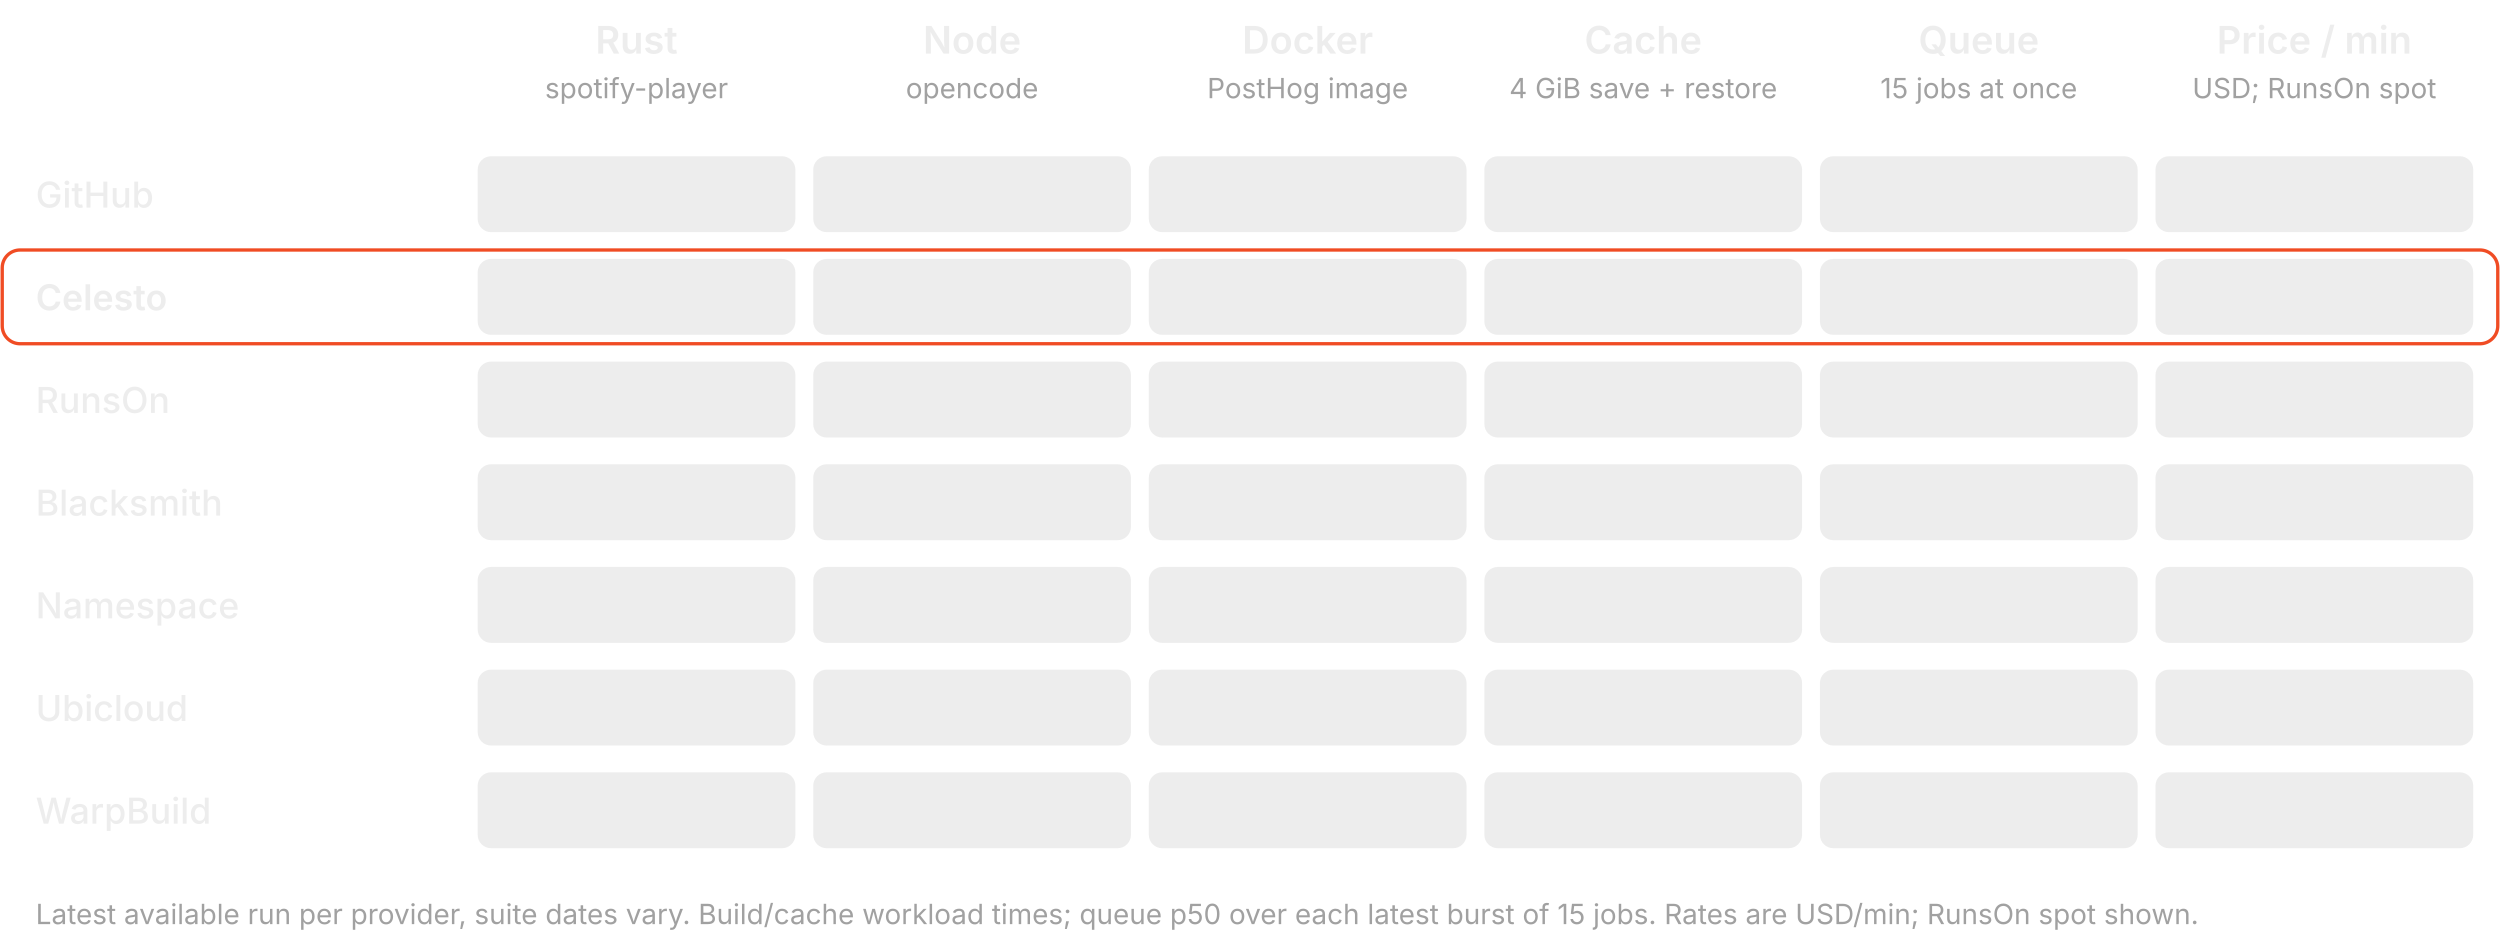
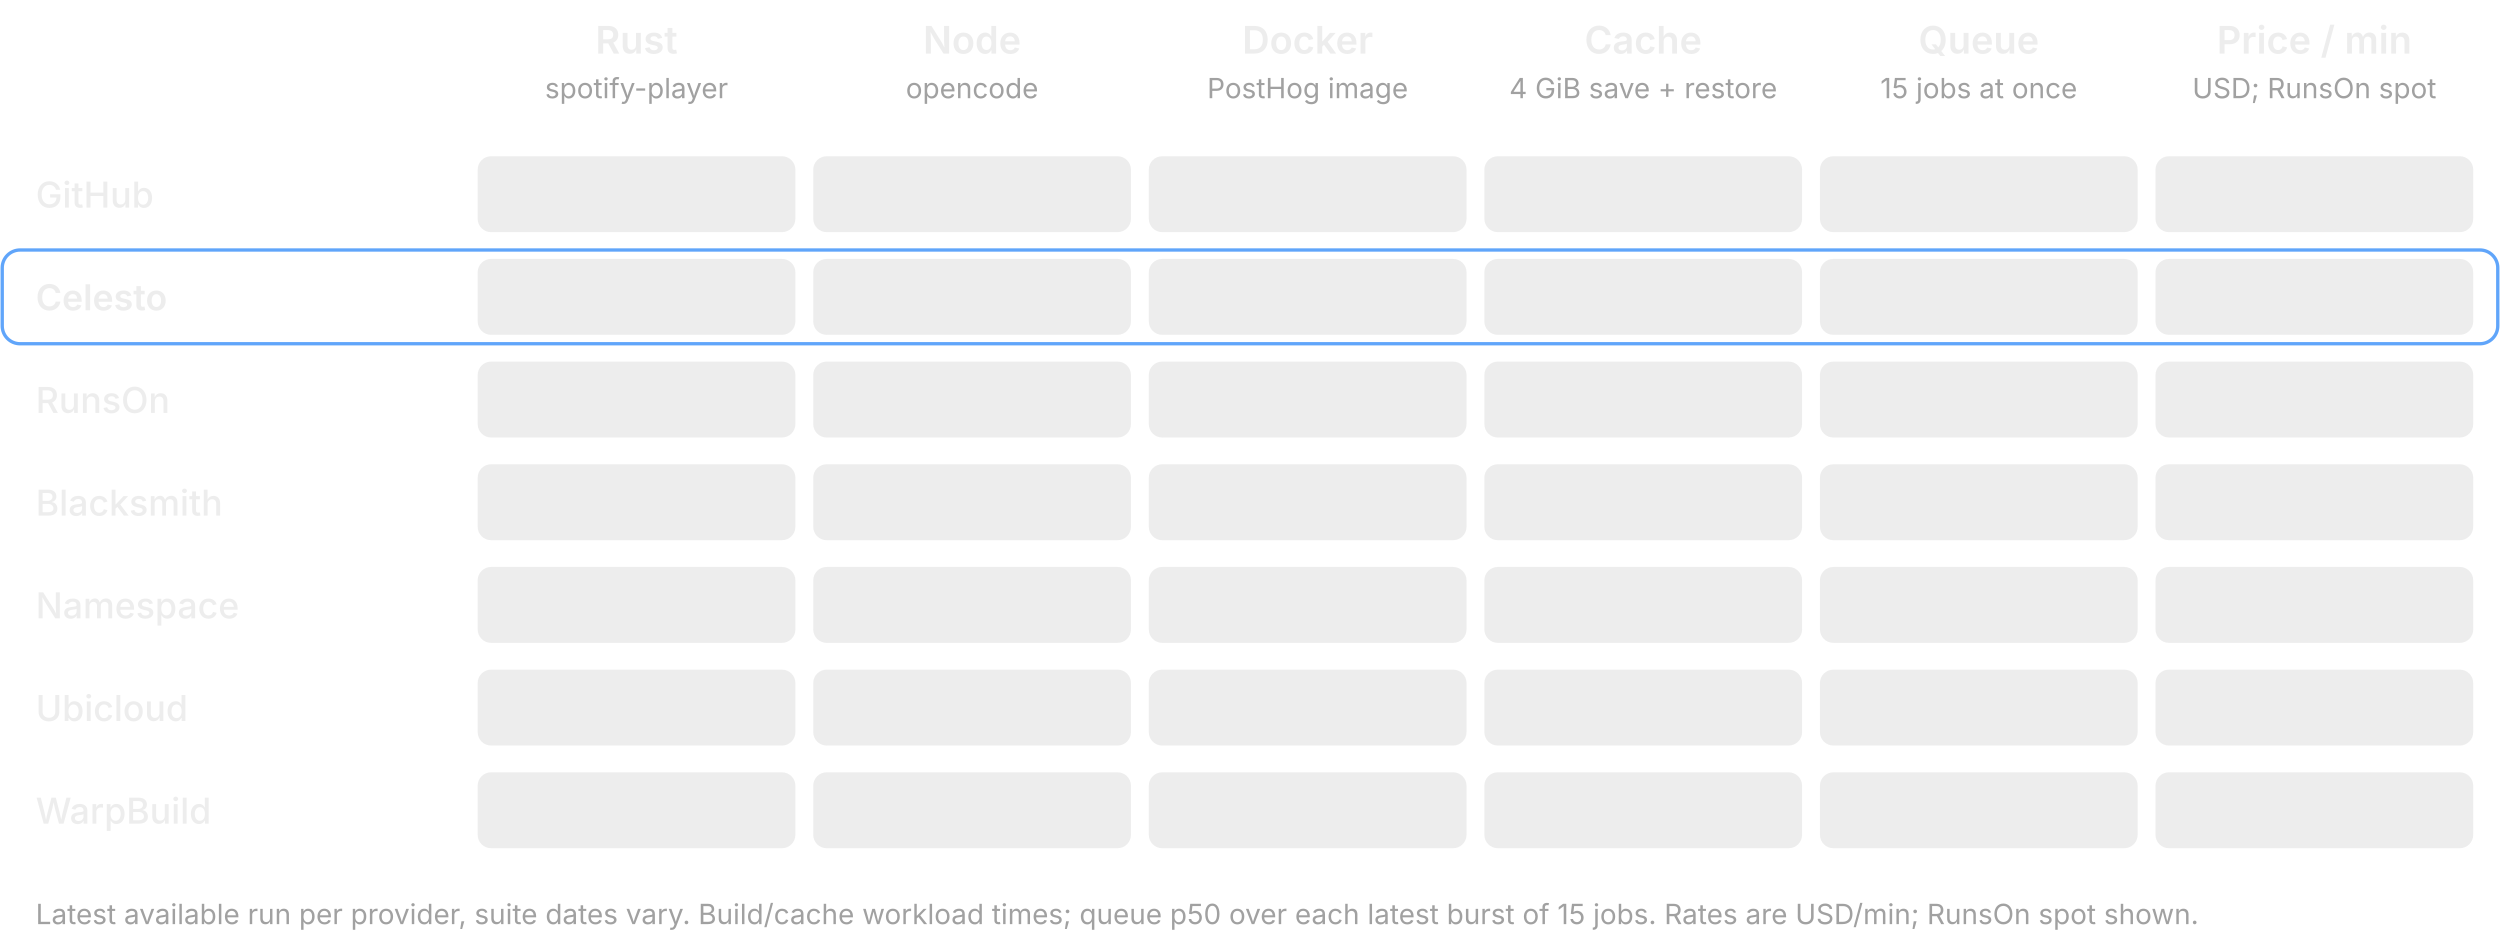
<svg xmlns="http://www.w3.org/2000/svg" viewBox="0 0 1120 424" font-family="Geist,Inter,-apple-system,BlinkMacSystemFont,Segoe UI,sans-serif">
  <style>.t{fill:#ededed}.m{fill:#a1a1a1}.n{fill:#8f8f8f;fill-opacity:.16}</style>
  <text x="285.167" y="24" text-anchor="middle" font-size="17" font-weight="600" class="t">Rust</text>
  <text x="285.167" y="44" text-anchor="middle" font-size="12.5" class="m">spotify-player</text>
  <text x="435.5" y="24" text-anchor="middle" font-size="17" font-weight="600" class="t">Node</text>
  <text x="435.5" y="44" text-anchor="middle" font-size="12.5" class="m">opencode</text>
  <text x="585.833" y="24" text-anchor="middle" font-size="17" font-weight="600" class="t">Docker</text>
  <text x="585.833" y="44" text-anchor="middle" font-size="12.5" class="m">PostHog image</text>
  <text x="736.167" y="24" text-anchor="middle" font-size="17" font-weight="600" class="t">Cache</text>
  <text x="736.167" y="44" text-anchor="middle" font-size="12.5" class="m">4 GiB save + restore</text>
  <text x="886.5" y="24" text-anchor="middle" font-size="17" font-weight="600" class="t">Queue</text>
  <text x="886.5" y="44" text-anchor="middle" font-size="12.5" class="m">15 jobs at once</text>
  <text x="1036.833" y="24" text-anchor="middle" font-size="17" font-weight="600" class="t">Price / min</text>
  <text x="1036.833" y="44" text-anchor="middle" font-size="12.5" class="m">USD; RunsOn spot</text>
  <text x="16" y="93" font-size="16" font-weight="500" class="t">GitHub</text>
  <rect x="214" y="70" width="142.333" height="34" rx="6" class="n" />
  <text x="285.167" y="93" text-anchor="middle" font-size="16" font-weight="400" font-family="Geist Mono,SFMono-Regular,Menlo,Consolas,monospace" class="t">3m 35s</text>
  <rect x="364.333" y="70" width="142.333" height="34" rx="6" class="n" />
  <text x="435.5" y="93" text-anchor="middle" font-size="16" font-weight="400" font-family="Geist Mono,SFMono-Regular,Menlo,Consolas,monospace" class="t">1m 38s</text>
  <rect x="514.667" y="70" width="142.333" height="34" rx="6" class="n" />
  <text x="585.833" y="93" text-anchor="middle" font-size="16" font-weight="400" font-family="Geist Mono,SFMono-Regular,Menlo,Consolas,monospace" class="t">12m 59s</text>
  <rect x="665" y="70" width="142.333" height="34" rx="6" class="n" />
  <text x="736.167" y="93" text-anchor="middle" font-size="16" font-weight="400" font-family="Geist Mono,SFMono-Regular,Menlo,Consolas,monospace" class="t">1m 20s</text>
  <rect x="815.333" y="70" width="142.333" height="34" rx="6" class="n" />
  <text x="886.5" y="93" text-anchor="middle" font-size="16" font-weight="400" font-family="Geist Mono,SFMono-Regular,Menlo,Consolas,monospace" class="t">3s</text>
  <rect x="965.667" y="70" width="142.333" height="34" rx="6" class="n" />
  <text x="1036.833" y="93" text-anchor="middle" font-size="13.5" font-weight="400" font-family="Geist Mono,SFMono-Regular,Menlo,Consolas,monospace" class="t">$0.0120</text>
-   <rect x="1" y="112" width="1118" height="42" rx="8" fill="none" stroke="#F04C24" stroke-width="1.5" />
+   <rect x="1" y="112" width="1118" height="42" rx="8" fill="none" stroke="#60A5FA" stroke-width="1.5" />
  <text x="16" y="139" font-size="16" font-weight="600" class="t">Celesto</text>
  <rect x="214" y="116" width="142.333" height="34" rx="6" class="n" />
  <text x="285.167" y="139" text-anchor="middle" font-size="16" font-weight="600" font-family="Geist Mono,SFMono-Regular,Menlo,Consolas,monospace" class="t">3m 28s</text>
  <rect x="364.333" y="116" width="142.333" height="34" rx="6" class="n" />
  <text x="435.5" y="139" text-anchor="middle" font-size="16" font-weight="600" font-family="Geist Mono,SFMono-Regular,Menlo,Consolas,monospace" class="t">1m 40s</text>
  <rect x="514.667" y="116" width="142.333" height="34" rx="6" class="n" />
  <text x="585.833" y="139" text-anchor="middle" font-size="16" font-weight="600" font-family="Geist Mono,SFMono-Regular,Menlo,Consolas,monospace" class="t">11m 10s</text>
  <rect x="665" y="116" width="142.333" height="34" rx="6" class="n" />
  <text x="736.167" y="139" text-anchor="middle" font-size="16" font-weight="600" font-family="Geist Mono,SFMono-Regular,Menlo,Consolas,monospace" class="t">47s</text>
  <rect x="815.333" y="116" width="142.333" height="34" rx="6" class="n" />
  <text x="886.5" y="139" text-anchor="middle" font-size="16" font-weight="600" font-family="Geist Mono,SFMono-Regular,Menlo,Consolas,monospace" class="t">16s</text>
  <rect x="965.667" y="116" width="142.333" height="34" rx="6" class="n" />
  <text x="1036.833" y="139" text-anchor="middle" font-size="13.5" font-weight="600" font-family="Geist Mono,SFMono-Regular,Menlo,Consolas,monospace" class="t">$0.00133333</text>
  <text x="16" y="185" font-size="16" font-weight="500" class="t">RunsOn</text>
  <rect x="214" y="162" width="142.333" height="34" rx="6" class="n" />
  <text x="285.167" y="185" text-anchor="middle" font-size="16" font-weight="400" font-family="Geist Mono,SFMono-Regular,Menlo,Consolas,monospace" class="t">1m 48s</text>
  <rect x="364.333" y="162" width="142.333" height="34" rx="6" class="n" />
  <text x="435.5" y="185" text-anchor="middle" font-size="16" font-weight="400" font-family="Geist Mono,SFMono-Regular,Menlo,Consolas,monospace" class="t">1m 03s</text>
  <rect x="514.667" y="162" width="142.333" height="34" rx="6" class="n" />
  <text x="585.833" y="185" text-anchor="middle" font-size="16" font-weight="400" font-family="Geist Mono,SFMono-Regular,Menlo,Consolas,monospace" class="t">9m 00s</text>
  <rect x="665" y="162" width="142.333" height="34" rx="6" class="n" />
  <text x="736.167" y="185" text-anchor="middle" font-size="16" font-weight="400" font-family="Geist Mono,SFMono-Regular,Menlo,Consolas,monospace" class="t">33s</text>
  <rect x="815.333" y="162" width="142.333" height="34" rx="6" class="n" />
  <text x="886.5" y="185" text-anchor="middle" font-size="16" font-weight="400" font-family="Geist Mono,SFMono-Regular,Menlo,Consolas,monospace" class="t">17s</text>
  <rect x="965.667" y="162" width="142.333" height="34" rx="6" class="n" />
  <text x="1036.833" y="185" text-anchor="middle" font-size="13.5" font-weight="400" font-family="Geist Mono,SFMono-Regular,Menlo,Consolas,monospace" class="t">$0.0012 spot</text>
  <text x="16" y="231" font-size="16" font-weight="500" class="t">Blacksmith</text>
  <rect x="214" y="208" width="142.333" height="34" rx="6" class="n" />
  <text x="285.167" y="231" text-anchor="middle" font-size="16" font-weight="400" font-family="Geist Mono,SFMono-Regular,Menlo,Consolas,monospace" class="t">2m 02s</text>
  <rect x="364.333" y="208" width="142.333" height="34" rx="6" class="n" />
  <text x="435.5" y="231" text-anchor="middle" font-size="16" font-weight="400" font-family="Geist Mono,SFMono-Regular,Menlo,Consolas,monospace" class="t">50s</text>
  <rect x="514.667" y="208" width="142.333" height="34" rx="6" class="n" />
  <text x="585.833" y="231" text-anchor="middle" font-size="16" font-weight="400" font-family="Geist Mono,SFMono-Regular,Menlo,Consolas,monospace" class="t">5m 52s</text>
  <rect x="665" y="208" width="142.333" height="34" rx="6" class="n" />
  <text x="736.167" y="231" text-anchor="middle" font-size="16" font-weight="400" font-family="Geist Mono,SFMono-Regular,Menlo,Consolas,monospace" class="t">17s</text>
  <rect x="815.333" y="208" width="142.333" height="34" rx="6" class="n" />
  <text x="886.5" y="231" text-anchor="middle" font-size="16" font-weight="400" font-family="Geist Mono,SFMono-Regular,Menlo,Consolas,monospace" class="t">11s</text>
  <rect x="965.667" y="208" width="142.333" height="34" rx="6" class="n" />
  <text x="1036.833" y="231" text-anchor="middle" font-size="13.5" font-weight="400" font-family="Geist Mono,SFMono-Regular,Menlo,Consolas,monospace" class="t">$0.0080</text>
  <text x="16" y="277" font-size="16" font-weight="500" class="t">Namespace</text>
  <rect x="214" y="254" width="142.333" height="34" rx="6" class="n" />
  <text x="285.167" y="277" text-anchor="middle" font-size="16" font-weight="400" font-family="Geist Mono,SFMono-Regular,Menlo,Consolas,monospace" class="t">1m 31s</text>
  <rect x="364.333" y="254" width="142.333" height="34" rx="6" class="n" />
  <text x="435.5" y="277" text-anchor="middle" font-size="16" font-weight="400" font-family="Geist Mono,SFMono-Regular,Menlo,Consolas,monospace" class="t">44s</text>
  <rect x="514.667" y="254" width="142.333" height="34" rx="6" class="n" />
  <text x="585.833" y="277" text-anchor="middle" font-size="16" font-weight="400" font-family="Geist Mono,SFMono-Regular,Menlo,Consolas,monospace" class="t">4m 38s</text>
  <rect x="665" y="254" width="142.333" height="34" rx="6" class="n" />
  <text x="736.167" y="277" text-anchor="middle" font-size="16" font-weight="400" font-family="Geist Mono,SFMono-Regular,Menlo,Consolas,monospace" class="t">47s</text>
  <rect x="815.333" y="254" width="142.333" height="34" rx="6" class="n" />
  <text x="886.5" y="277" text-anchor="middle" font-size="16" font-weight="400" font-family="Geist Mono,SFMono-Regular,Menlo,Consolas,monospace" class="t">9s</text>
  <rect x="965.667" y="254" width="142.333" height="34" rx="6" class="n" />
  <text x="1036.833" y="277" text-anchor="middle" font-size="13.5" font-weight="400" font-family="Geist Mono,SFMono-Regular,Menlo,Consolas,monospace" class="t">$0.0120*</text>
  <text x="16" y="323" font-size="16" font-weight="500" class="t">Ubicloud</text>
  <rect x="214" y="300" width="142.333" height="34" rx="6" class="n" />
  <text x="285.167" y="323" text-anchor="middle" font-size="16" font-weight="400" font-family="Geist Mono,SFMono-Regular,Menlo,Consolas,monospace" class="t">3m 04s</text>
  <rect x="364.333" y="300" width="142.333" height="34" rx="6" class="n" />
  <text x="435.5" y="323" text-anchor="middle" font-size="16" font-weight="400" font-family="Geist Mono,SFMono-Regular,Menlo,Consolas,monospace" class="t">1m 29s</text>
  <rect x="514.667" y="300" width="142.333" height="34" rx="6" class="n" />
  <text x="585.833" y="323" text-anchor="middle" font-size="16" font-weight="400" font-family="Geist Mono,SFMono-Regular,Menlo,Consolas,monospace" class="t">13m 11s</text>
  <rect x="665" y="300" width="142.333" height="34" rx="6" class="n" />
  <text x="736.167" y="323" text-anchor="middle" font-size="16" font-weight="400" font-family="Geist Mono,SFMono-Regular,Menlo,Consolas,monospace" class="t">1m 48s</text>
  <rect x="815.333" y="300" width="142.333" height="34" rx="6" class="n" />
  <text x="886.5" y="323" text-anchor="middle" font-size="16" font-weight="400" font-family="Geist Mono,SFMono-Regular,Menlo,Consolas,monospace" class="t">50s</text>
  <rect x="965.667" y="300" width="142.333" height="34" rx="6" class="n" />
  <text x="1036.833" y="323" text-anchor="middle" font-size="13.5" font-weight="400" font-family="Geist Mono,SFMono-Regular,Menlo,Consolas,monospace" class="t">$0.0025</text>
  <text x="16" y="369" font-size="16" font-weight="500" class="t">WarpBuild</text>
  <rect x="214" y="346" width="142.333" height="34" rx="6" class="n" />
  <text x="285.167" y="369" text-anchor="middle" font-size="16" font-weight="400" font-family="Geist Mono,SFMono-Regular,Menlo,Consolas,monospace" class="t">2m 35s</text>
  <rect x="364.333" y="346" width="142.333" height="34" rx="6" class="n" />
  <text x="435.5" y="369" text-anchor="middle" font-size="16" font-weight="400" font-family="Geist Mono,SFMono-Regular,Menlo,Consolas,monospace" class="t">1m 27s</text>
  <rect x="514.667" y="346" width="142.333" height="34" rx="6" class="n" />
  <text x="585.833" y="369" text-anchor="middle" font-size="16" font-weight="400" font-family="Geist Mono,SFMono-Regular,Menlo,Consolas,monospace" class="t">7m 26s</text>
  <rect x="665" y="346" width="142.333" height="34" rx="6" class="n" />
  <text x="736.167" y="369" text-anchor="middle" font-size="16" font-weight="400" font-family="Geist Mono,SFMono-Regular,Menlo,Consolas,monospace" class="t">32s</text>
  <rect x="815.333" y="346" width="142.333" height="34" rx="6" class="n" />
  <text x="886.5" y="369" text-anchor="middle" font-size="16" font-weight="400" font-family="Geist Mono,SFMono-Regular,Menlo,Consolas,monospace" class="t">10s</text>
  <rect x="965.667" y="346" width="142.333" height="34" rx="6" class="n" />
  <text x="1036.833" y="369" text-anchor="middle" font-size="13.5" font-weight="400" font-family="Geist Mono,SFMono-Regular,Menlo,Consolas,monospace" class="t">$0.0080</text>
  <text x="16" y="414" font-size="12.5" class="m">Latest available run per provider, suite dates vary. Build/cache workload times; queue p50 over each latest burst of 15 jobs. Rates are USD/min; RunsOn spot shown.</text>
</svg>
